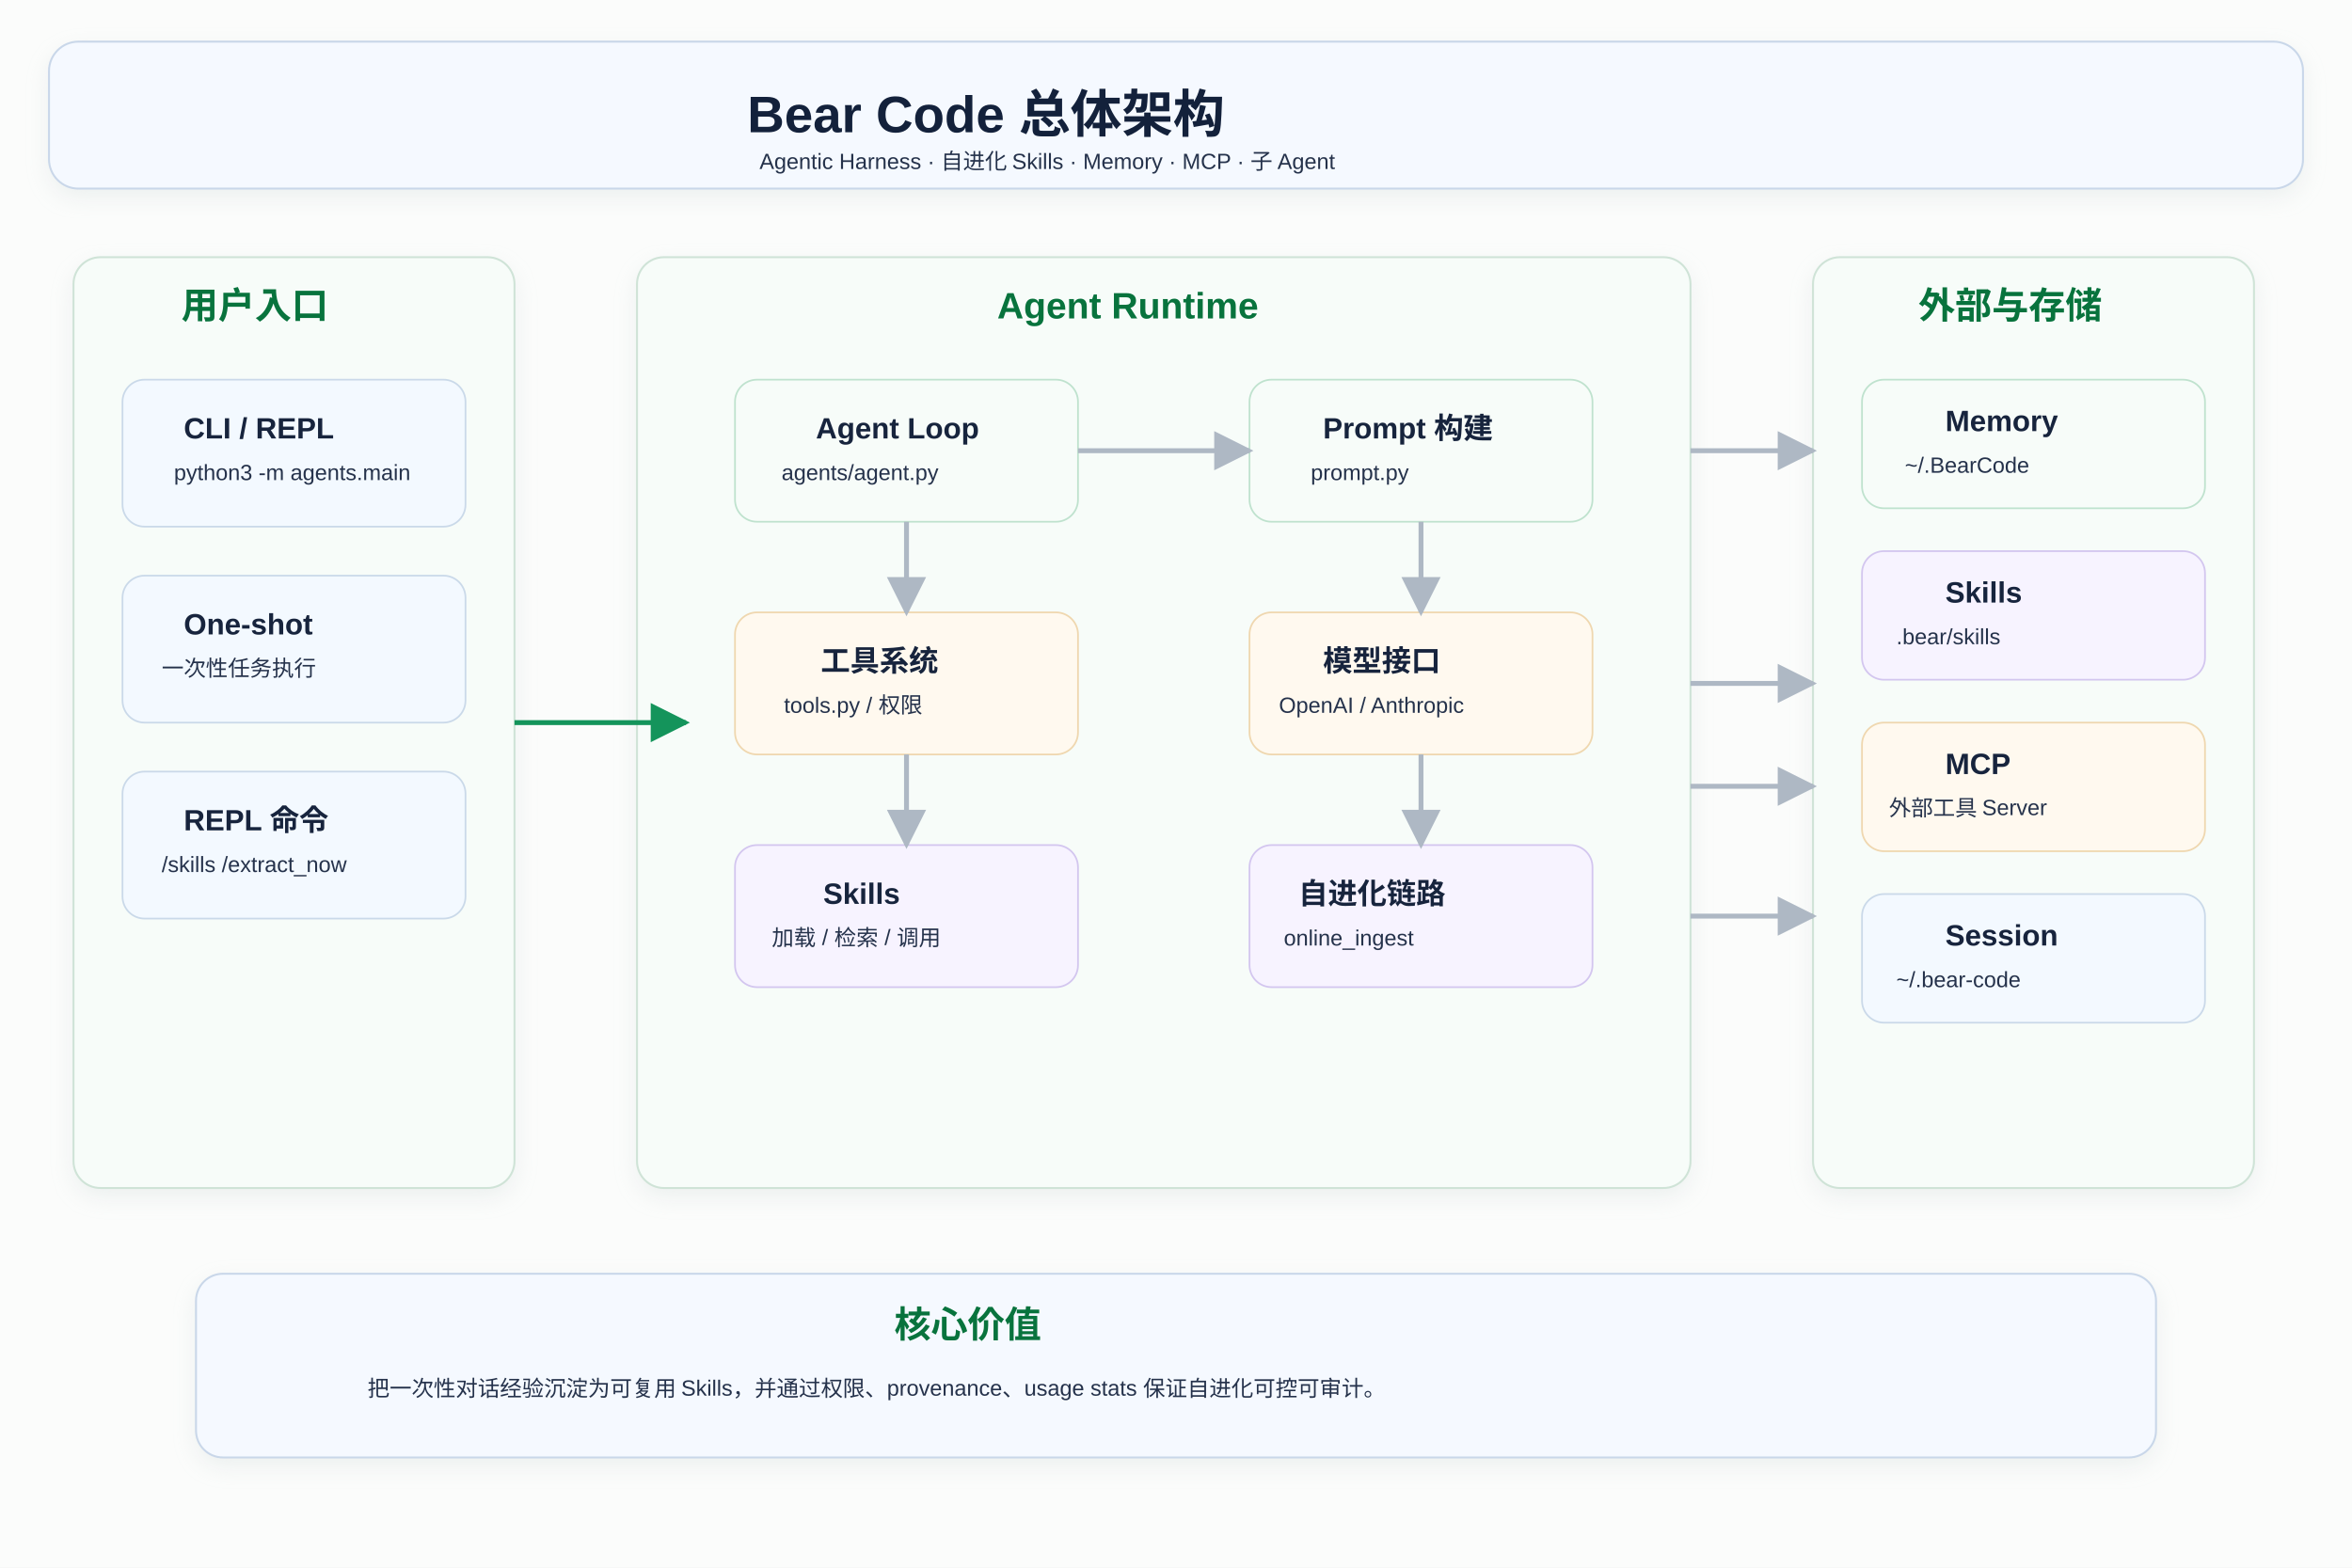
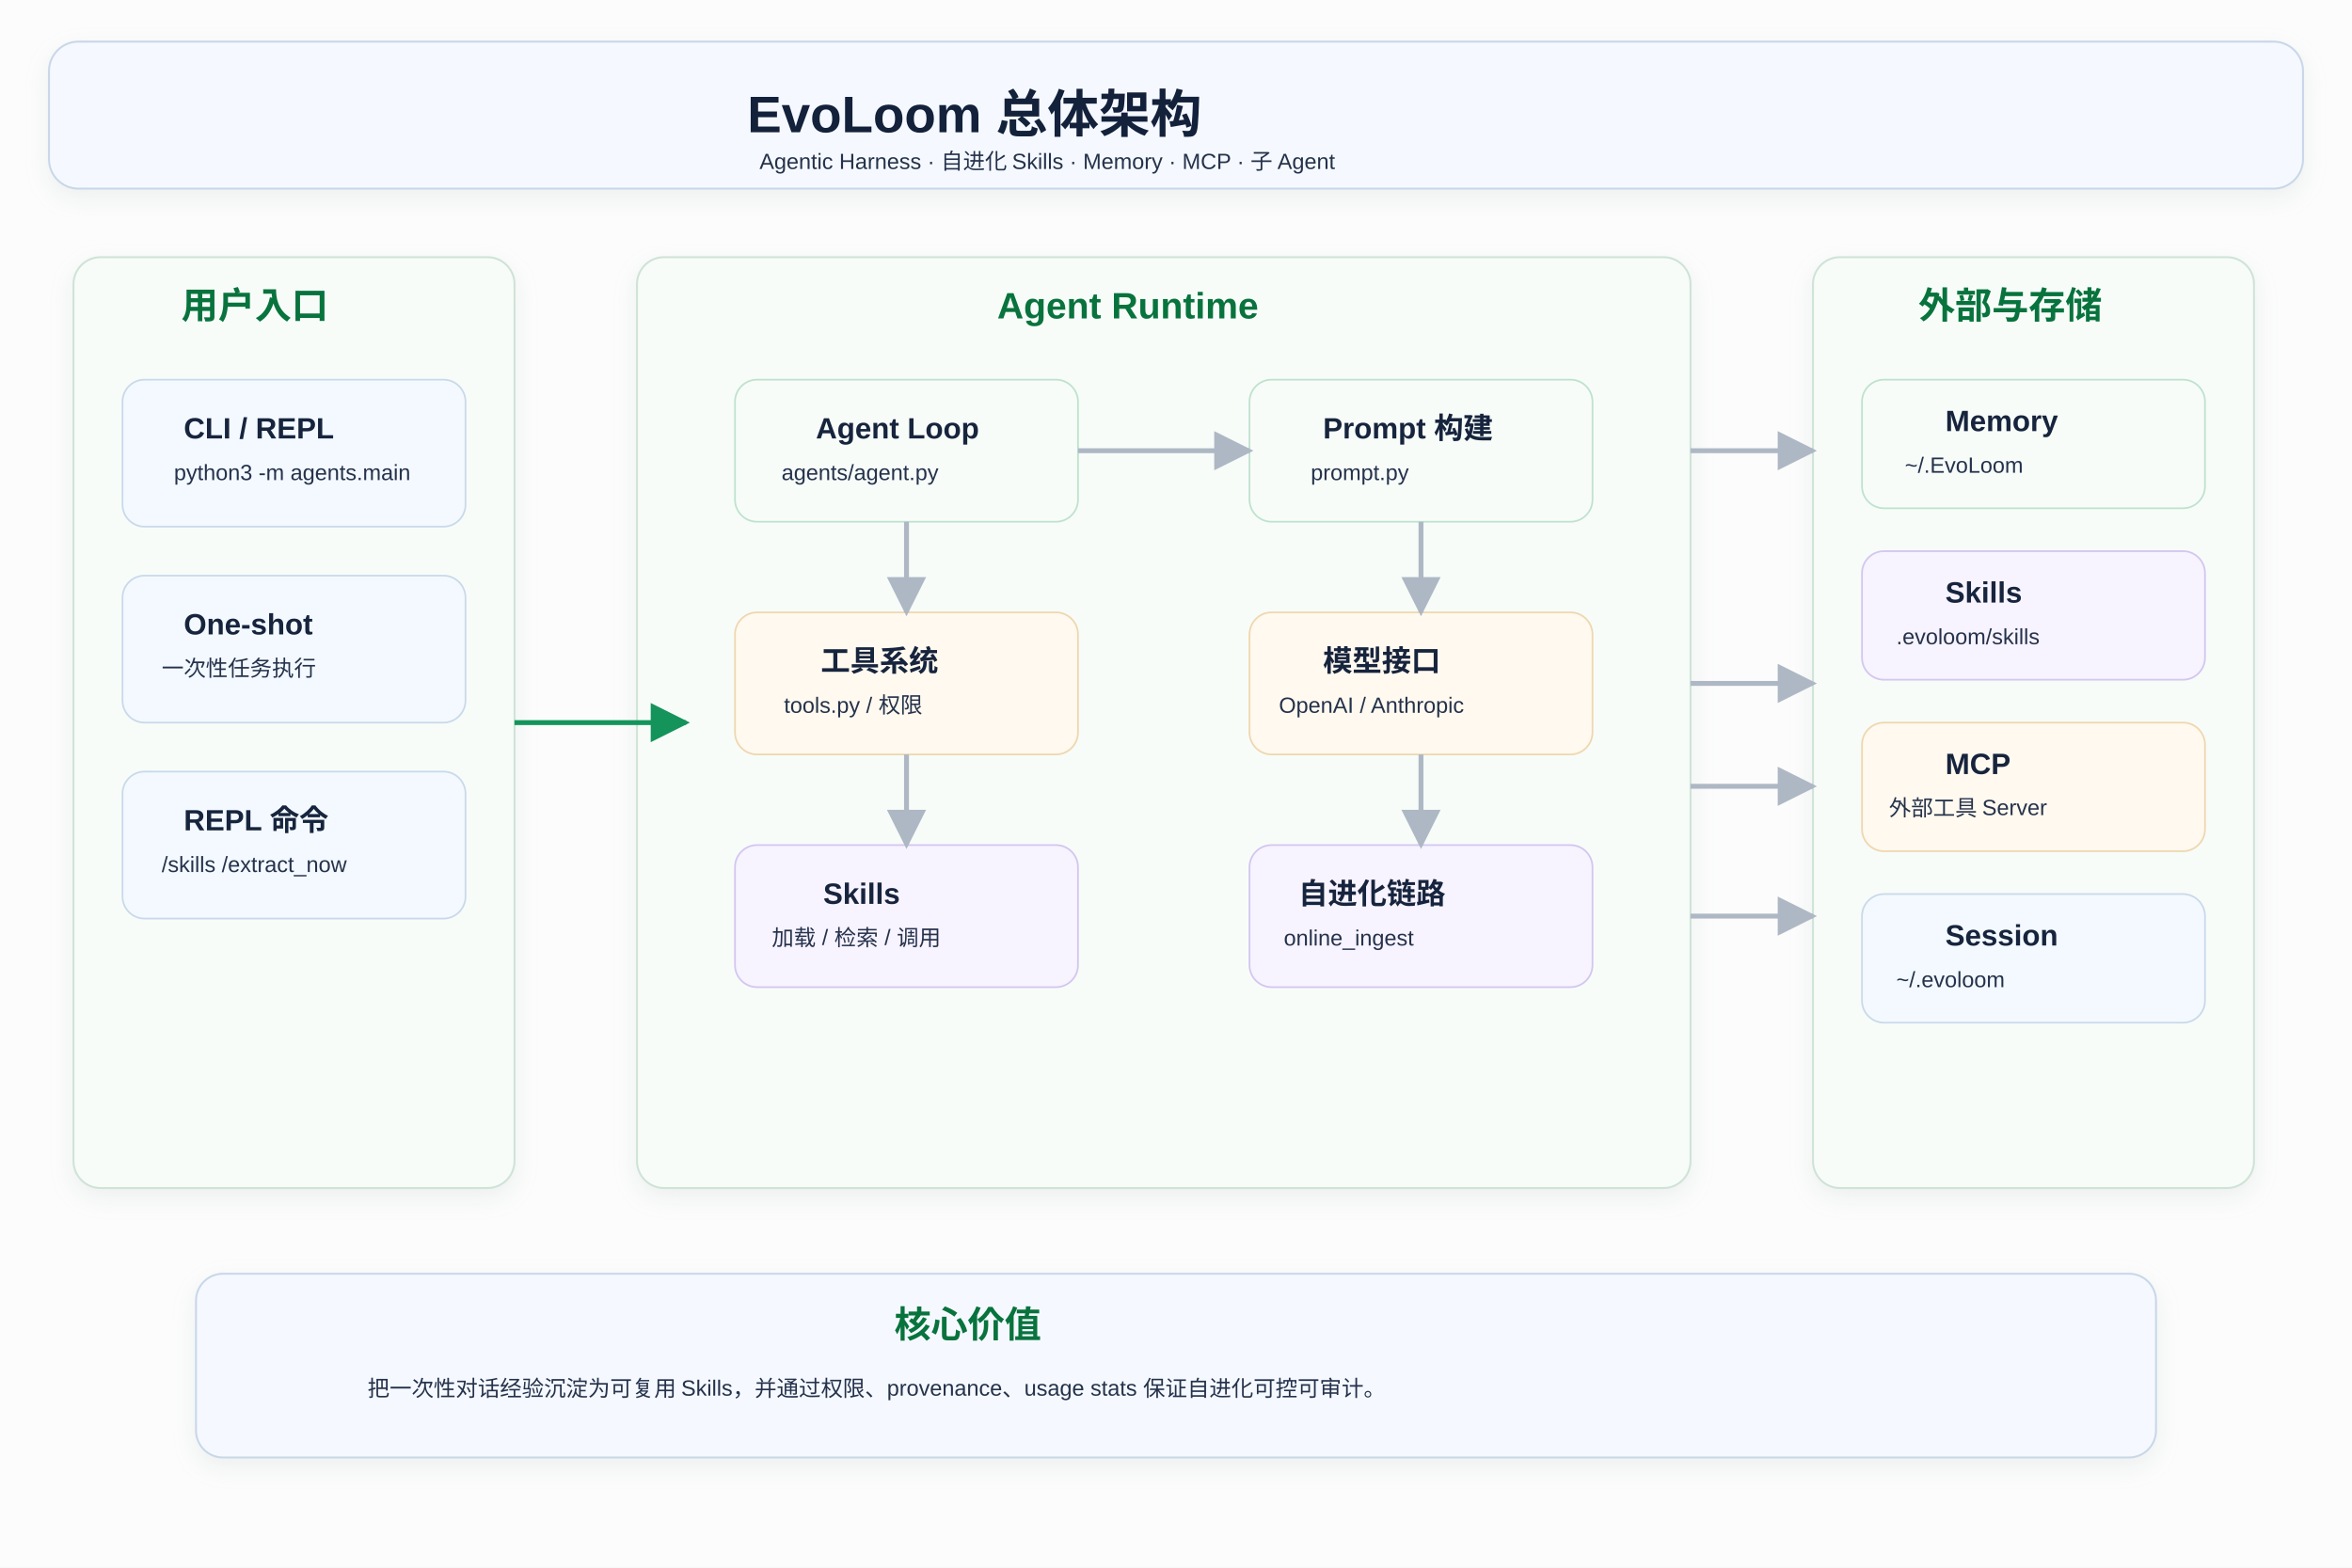
<svg xmlns="http://www.w3.org/2000/svg" width="1920" height="1280" viewBox="0 0 1920 1280">
  <defs>
    <style>
      .bg{fill:#fbfcfb}.panel{fill:#f7fcf9;stroke:#cfe3d7;stroke-width:1.6}.bluePanel{fill:#f5f9ff;stroke:#c9d7e9;stroke-width:1.6}.card{fill:#fff;stroke:#d7e1df;stroke-width:1.4}.greenCard{fill:#f7fcf9;stroke:#bfe2ce}.blueCard{fill:#f3f9ff;stroke:#cad9e9}.orangeCard{fill:#fff9ef;stroke:#efd7af}.purpleCard{fill:#f7f3ff;stroke:#d3c6ef}.redCard{fill:#fff8f6;stroke:#e6cbc4}.title{font:800 42px "PingFang SC","Microsoft YaHei",Arial;fill:#13213b}.section{font:800 30px "PingFang SC","Microsoft YaHei",Arial;fill:#08733d}.label{font:800 24px "PingFang SC","Microsoft YaHei",Arial;fill:#17243d}.small{font:500 18px "PingFang SC","Microsoft YaHei",Arial;fill:#25324b}.muted{font:500 16px "PingFang SC","Microsoft YaHei",Arial;fill:#657284}.green{fill:#14945b}.blue{fill:#3165b7}.orange{fill:#f47d22}.purple{fill:#6045a9}.red{fill:#d34a42}.line{stroke:#aeb8c4;stroke-width:4;fill:none;marker-end:url(#arrow)}.gline{stroke:#14945b;stroke-width:4;fill:none;marker-end:url(#garrow)}.shadow{filter:url(#shadow)}
    </style>
    <filter id="shadow" x="-20%" y="-20%" width="140%" height="140%">
      <feDropShadow dx="0" dy="7" stdDeviation="9" flood-color="#d8e1df" flood-opacity=".42" />
    </filter>
    <marker id="arrow" viewBox="0 0 10 10" refX="9" refY="5" markerWidth="8" markerHeight="8" orient="auto">
      <path d="M0 0L10 5L0 10z" fill="#aeb8c4" />
    </marker>
    <marker id="garrow" viewBox="0 0 10 10" refX="9" refY="5" markerWidth="8" markerHeight="8" orient="auto">
      <path d="M0 0L10 5L0 10z" fill="#14945b" />
    </marker>
  </defs>
  <rect class="bg" width="1920" height="1280" />
  <rect class="bluePanel shadow" x="40" y="34" width="1840" height="120" rx="24" />
-   <text class="title" x="610" y="108">Bear Code 总体架构</text>
+   <text class="title" x="610" y="108">EvoLoom 总体架构</text>
  <text class="small" x="620" y="138">Agentic Harness · 自进化 Skills · Memory · MCP · 子 Agent</text>
  <rect class="panel shadow" x="60" y="210" width="360" height="760" rx="22" />
  <text class="section" x="148" y="260">用户入口</text>
  <rect class="card blueCard" x="100" y="310" width="280" height="120" rx="18" />
  <text class="label" x="150" y="358">CLI / REPL</text>
  <text class="small" x="142" y="392">python3 -m agents.main</text>
  <rect class="card blueCard" x="100" y="470" width="280" height="120" rx="18" />
  <text class="label" x="150" y="518">One-shot</text>
  <text class="small" x="132" y="552">一次性任务执行</text>
  <rect class="card blueCard" x="100" y="630" width="280" height="120" rx="18" />
  <text class="label" x="150" y="678">REPL 命令</text>
  <text class="small" x="132" y="712">/skills /extract_now</text>
  <rect class="panel shadow" x="520" y="210" width="860" height="760" rx="22" />
  <text class="section" x="814" y="260">Agent Runtime</text>
  <rect class="card greenCard" x="600" y="310" width="280" height="116" rx="18" />
  <text class="label" x="666" y="358">Agent Loop</text>
  <text class="small" x="638" y="392">agents/agent.py</text>
  <rect class="card greenCard" x="1020" y="310" width="280" height="116" rx="18" />
  <text class="label" x="1080" y="358">Prompt 构建</text>
  <text class="small" x="1070" y="392">prompt.py</text>
  <rect class="card orangeCard" x="600" y="500" width="280" height="116" rx="18" />
  <text class="label" x="670" y="548">工具系统</text>
  <text class="small" x="640" y="582">tools.py / 权限</text>
  <rect class="card orangeCard" x="1020" y="500" width="280" height="116" rx="18" />
  <text class="label" x="1080" y="548">模型接口</text>
  <text class="small" x="1044" y="582">OpenAI / Anthropic</text>
  <rect class="card purpleCard" x="600" y="690" width="280" height="116" rx="18" />
  <text class="label" x="672" y="738">Skills</text>
  <text class="small" x="630" y="772">加载 / 检索 / 调用</text>
  <rect class="card purpleCard" x="1020" y="690" width="280" height="116" rx="18" />
  <text class="label" x="1060" y="738">自进化链路</text>
  <text class="small" x="1048" y="772">online_ingest</text>
  <path class="gline" d="M420 590H560" />
  <path class="line" d="M880 368H1020" />
  <path class="line" d="M740 426V500" />
  <path class="line" d="M1160 426V500" />
  <path class="line" d="M740 616V690" />
  <path class="line" d="M1160 616V690" />
  <rect class="panel shadow" x="1480" y="210" width="360" height="760" rx="22" />
  <text class="section" x="1566" y="260">外部与存储</text>
  <rect class="card greenCard" x="1520" y="310" width="280" height="105" rx="18" />
  <text class="label" x="1588" y="352">Memory</text>
-   <text class="small" x="1555" y="386">~/.BearCode</text>
+   <text class="small" x="1555" y="386">~/.EvoLoom</text>
  <rect class="card purpleCard" x="1520" y="450" width="280" height="105" rx="18" />
  <text class="label" x="1588" y="492">Skills</text>
-   <text class="small" x="1548" y="526">.bear/skills</text>
+   <text class="small" x="1548" y="526">.evoloom/skills</text>
  <rect class="card orangeCard" x="1520" y="590" width="280" height="105" rx="18" />
  <text class="label" x="1588" y="632">MCP</text>
  <text class="small" x="1542" y="666">外部工具 Server</text>
  <rect class="card blueCard" x="1520" y="730" width="280" height="105" rx="18" />
  <text class="label" x="1588" y="772">Session</text>
-   <text class="small" x="1548" y="806">~/.bear-code</text>
+   <text class="small" x="1548" y="806">~/.evoloom</text>
  <path class="line" d="M1380 368H1480" />
  <path class="line" d="M1380 748H1480" />
  <path class="line" d="M1380 558H1480" />
  <path class="line" d="M1380 642H1480" />
  <rect class="bluePanel shadow" x="160" y="1040" width="1600" height="150" rx="22" />
  <text class="section" x="730" y="1092">核心价值</text>
  <text class="small" x="300" y="1140">把一次性对话经验沉淀为可复用 Skills，并通过权限、provenance、usage stats 保证自进化可控可审计。</text>
</svg>
